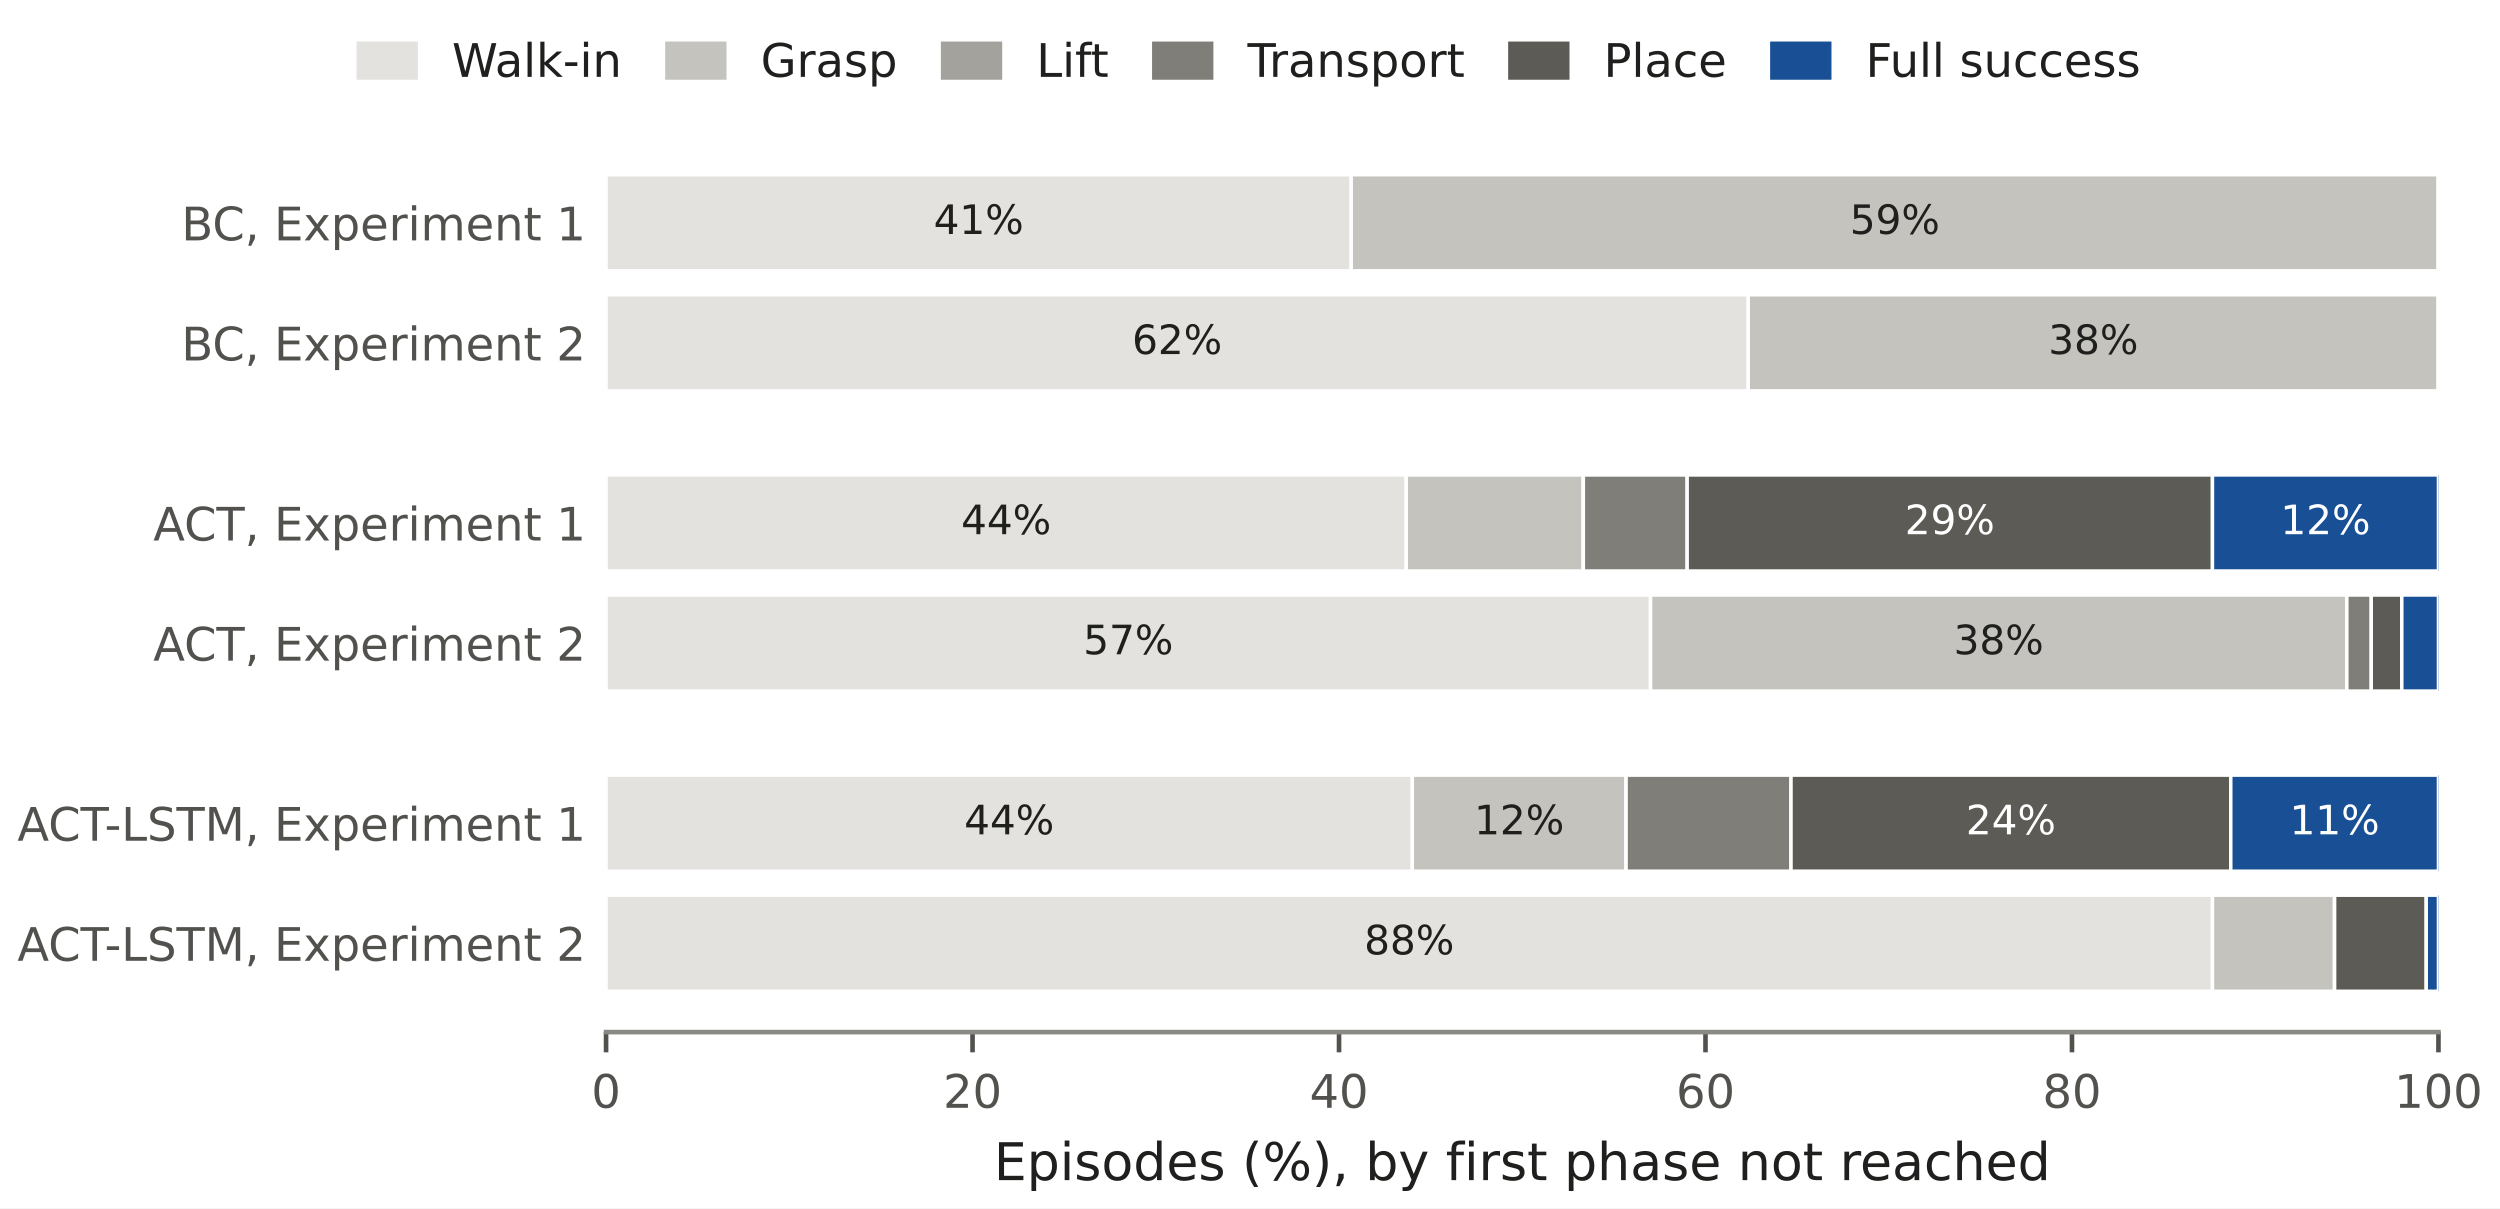
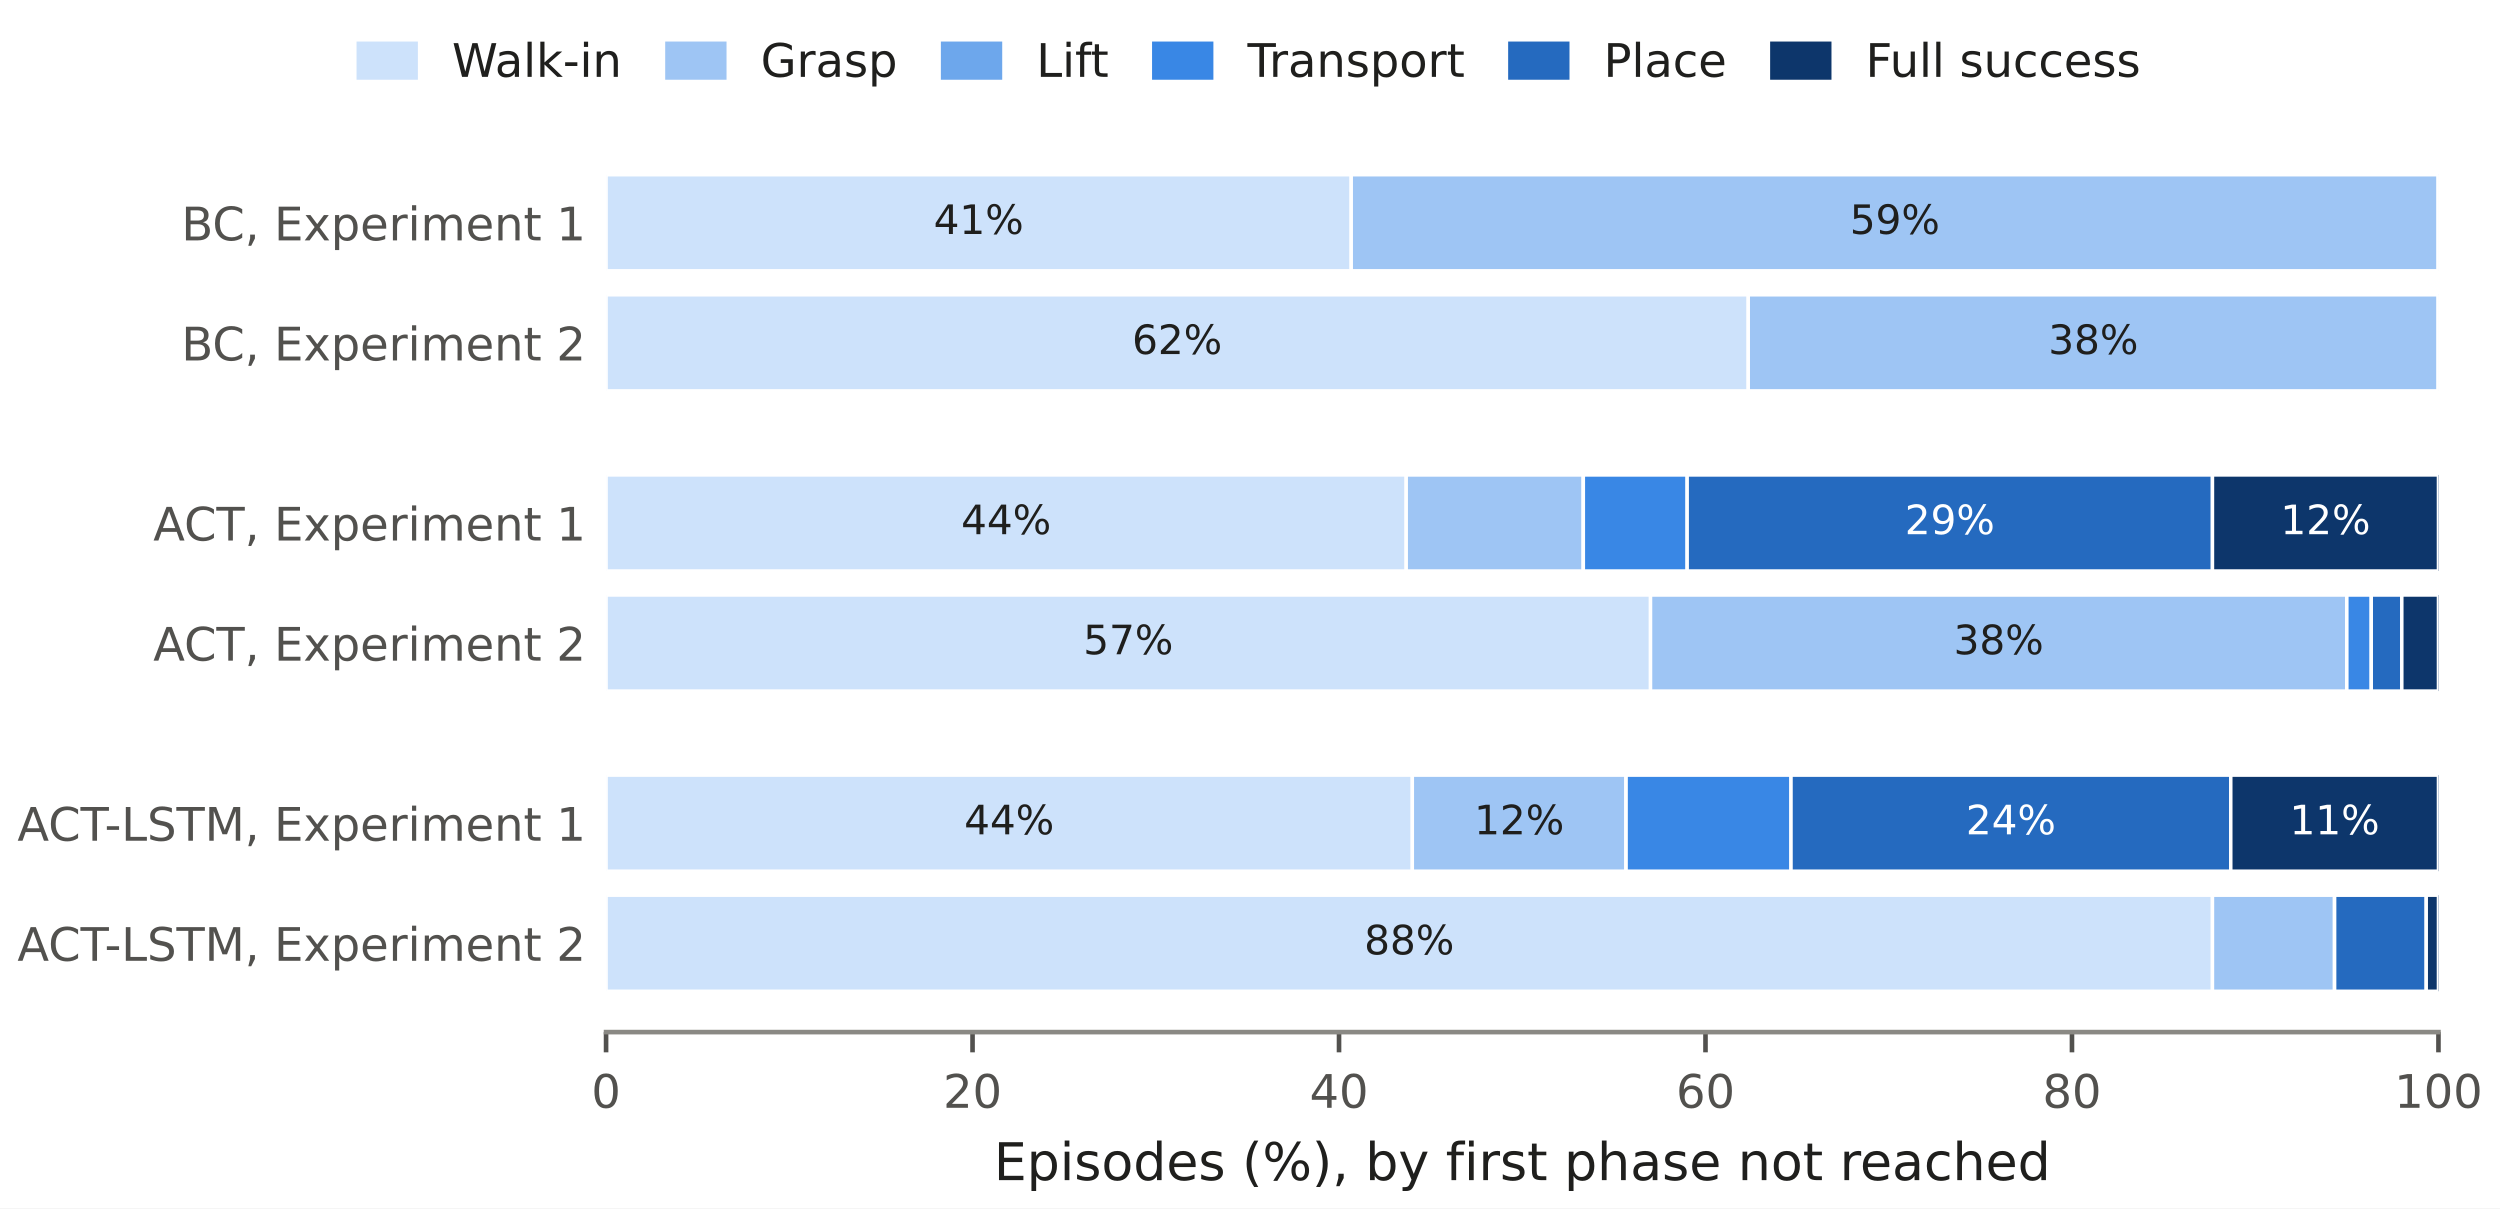
<svg xmlns="http://www.w3.org/2000/svg" xmlns:xlink="http://www.w3.org/1999/xlink" width="432pt" height="208.8pt" viewBox="0 0 432 208.8" version="1.1">
  <defs>
    <style type="text/css">*{stroke-linejoin: round; stroke-linecap: butt}</style>
  </defs>
  <g id="figure_1">
    <g id="patch_1">
      <path d="M 0 208.8  L 432 208.8  L 432 0  L 0 0  z " style="fill: #ffffff" />
    </g>
    <g id="axes_1">
      <g id="patch_2">
        <path d="M 104.728 178.347  L 421.365 178.347  L 421.365 23.143  L 104.728 23.143  z " style="fill: #ffffff" />
      </g>
      <g id="matplotlib.axis_1">
        <g id="xtick_1">
          <g id="line2d_1">
            <defs>
-               <path id="m3e24eaf300" d="M 0 0  L 0 3.5  " style="stroke: #52514e; stroke-width: 0.8" />
+               <path id="m4825a10381" d="M 0 0  L 0 3.5  " style="stroke: #52514e; stroke-width: 0.8" />
            </defs>
            <g>
-               <use xlink:href="#m3e24eaf300" x="104.728" y="178.347" style="fill: #52514e; stroke: #52514e; stroke-width: 0.8" />
+               <use xlink:href="#m4825a10381" x="104.728" y="178.347" style="fill: #52514e; stroke: #52514e; stroke-width: 0.8" />
            </g>
          </g>
          <g id="text_1">
            <text style="fill: #52514e; font: 8px 'DejaVu Sans'; text-anchor: middle" x="104.728" y="191.426" transform="rotate(-0 104.7277 191.4257)">0</text>
          </g>
        </g>
        <g id="xtick_2">
          <g id="line2d_2">
            <g>
-               <use xlink:href="#m3e24eaf300" x="168.055" y="178.347" style="fill: #52514e; stroke: #52514e; stroke-width: 0.8" />
+               <use xlink:href="#m4825a10381" x="168.055" y="178.347" style="fill: #52514e; stroke: #52514e; stroke-width: 0.8" />
            </g>
          </g>
          <g id="text_2">
            <text style="fill: #52514e; font: 8px 'DejaVu Sans'; text-anchor: middle" x="168.055" y="191.426" transform="rotate(-0 168.0551 191.4257)">20</text>
          </g>
        </g>
        <g id="xtick_3">
          <g id="line2d_3">
            <g>
-               <use xlink:href="#m3e24eaf300" x="231.383" y="178.347" style="fill: #52514e; stroke: #52514e; stroke-width: 0.8" />
+               <use xlink:href="#m4825a10381" x="231.383" y="178.347" style="fill: #52514e; stroke: #52514e; stroke-width: 0.8" />
            </g>
          </g>
          <g id="text_3">
            <text style="fill: #52514e; font: 8px 'DejaVu Sans'; text-anchor: middle" x="231.383" y="191.426" transform="rotate(-0 231.3825 191.4257)">40</text>
          </g>
        </g>
        <g id="xtick_4">
          <g id="line2d_4">
            <g>
-               <use xlink:href="#m3e24eaf300" x="294.71" y="178.347" style="fill: #52514e; stroke: #52514e; stroke-width: 0.8" />
+               <use xlink:href="#m4825a10381" x="294.71" y="178.347" style="fill: #52514e; stroke: #52514e; stroke-width: 0.8" />
            </g>
          </g>
          <g id="text_4">
            <text style="fill: #52514e; font: 8px 'DejaVu Sans'; text-anchor: middle" x="294.71" y="191.426" transform="rotate(-0 294.71 191.4257)">60</text>
          </g>
        </g>
        <g id="xtick_5">
          <g id="line2d_5">
            <g>
-               <use xlink:href="#m3e24eaf300" x="358.037" y="178.347" style="fill: #52514e; stroke: #52514e; stroke-width: 0.8" />
+               <use xlink:href="#m4825a10381" x="358.037" y="178.347" style="fill: #52514e; stroke: #52514e; stroke-width: 0.8" />
            </g>
          </g>
          <g id="text_5">
            <text style="fill: #52514e; font: 8px 'DejaVu Sans'; text-anchor: middle" x="358.037" y="191.426" transform="rotate(-0 358.0374 191.4257)">80</text>
          </g>
        </g>
        <g id="xtick_6">
          <g id="line2d_6">
            <g>
-               <use xlink:href="#m3e24eaf300" x="421.365" y="178.347" style="fill: #52514e; stroke: #52514e; stroke-width: 0.8" />
+               <use xlink:href="#m4825a10381" x="421.365" y="178.347" style="fill: #52514e; stroke: #52514e; stroke-width: 0.8" />
            </g>
          </g>
          <g id="text_6">
            <text style="fill: #52514e; font: 8px 'DejaVu Sans'; text-anchor: middle" x="421.365" y="191.426" transform="rotate(-0 421.3648 191.4257)">100</text>
          </g>
        </g>
        <g id="text_7">
          <text style="fill: #1f1f1d; font: 9px 'DejaVu Sans'; text-anchor: middle" x="263.046" y="203.928" transform="rotate(-0 263.0462 203.928)">Episodes (%), by first phase not reached</text>
        </g>
      </g>
      <g id="matplotlib.axis_2">
        <g id="ytick_1">
          <g id="line2d_7" />
          <g id="text_8">
            <text style="fill: #52514e; font: 8px 'DejaVu Sans'; text-anchor: end" x="101.228" y="41.537" transform="rotate(-0 101.2277 41.53697)">BC, Experiment 1</text>
          </g>
        </g>
        <g id="ytick_2">
          <g id="line2d_8" />
          <g id="text_9">
            <text style="fill: #52514e; font: 8px 'DejaVu Sans'; text-anchor: end" x="101.228" y="62.286" transform="rotate(-0 101.2277 62.28614)">BC, Experiment 2</text>
          </g>
        </g>
        <g id="ytick_3">
          <g id="line2d_9" />
          <g id="text_10">
            <text style="fill: #52514e; font: 8px 'DejaVu Sans'; text-anchor: end" x="101.228" y="93.41" transform="rotate(-0 101.2277 93.40988)">ACT, Experiment 1</text>
          </g>
        </g>
        <g id="ytick_4">
          <g id="line2d_10" />
          <g id="text_11">
            <text style="fill: #52514e; font: 8px 'DejaVu Sans'; text-anchor: end" x="101.228" y="114.159" transform="rotate(-0 101.2277 114.159)">ACT, Experiment 2</text>
          </g>
        </g>
        <g id="ytick_5">
          <g id="line2d_11" />
          <g id="text_12">
            <text style="fill: #52514e; font: 8px 'DejaVu Sans'; text-anchor: end" x="101.228" y="145.283" transform="rotate(-0 101.2277 145.2828)">ACT-LSTM, Experiment 1</text>
          </g>
        </g>
        <g id="ytick_6">
          <g id="line2d_12" />
          <g id="text_13">
            <text style="fill: #52514e; font: 8px 'DejaVu Sans'; text-anchor: end" x="101.228" y="166.032" transform="rotate(-0 101.2277 166.0319)">ACT-LSTM, Experiment 2</text>
          </g>
        </g>
      </g>
      <g id="patch_3">
-         <path d="M 104.728 46.797  L 233.493 46.797  L 233.493 30.198  L 104.728 30.198  z " clip-path="url(#p028e094104)" style="fill: #e3e2de; stroke: #ffffff; stroke-width: 0.6; stroke-linejoin: miter" />
+         <path d="M 104.728 46.797  L 233.493 46.797  L 233.493 30.198  L 104.728 30.198  z " clip-path="url(#pf90fe67e13)" style="fill: #cde2fb; stroke: #ffffff; stroke-width: 0.6; stroke-linejoin: miter" />
      </g>
      <g id="patch_4">
-         <path d="M 233.493 46.797  L 421.365 46.797  L 421.365 30.198  L 233.493 30.198  z " clip-path="url(#p028e094104)" style="fill: #c4c3be; stroke: #ffffff; stroke-width: 0.6; stroke-linejoin: miter" />
+         <path d="M 233.493 46.797  L 421.365 46.797  L 421.365 30.198  L 233.493 30.198  z " clip-path="url(#pf90fe67e13)" style="fill: #9ec5f4; stroke: #ffffff; stroke-width: 0.6; stroke-linejoin: miter" />
      </g>
      <g id="patch_5">
-         <path d="M 421.365 46.797  L 421.365 46.797  L 421.365 30.198  L 421.365 30.198  z " clip-path="url(#p028e094104)" style="fill: #a3a29c; stroke: #ffffff; stroke-width: 0.6; stroke-linejoin: miter" />
+         <path d="M 421.365 46.797  L 421.365 46.797  L 421.365 30.198  L 421.365 30.198  z " clip-path="url(#pf90fe67e13)" style="fill: #6da7ec; stroke: #ffffff; stroke-width: 0.6; stroke-linejoin: miter" />
      </g>
      <g id="patch_6">
-         <path d="M 421.365 46.797  L 421.365 46.797  L 421.365 30.198  L 421.365 30.198  z " clip-path="url(#p028e094104)" style="fill: #7f7e78; stroke: #ffffff; stroke-width: 0.6; stroke-linejoin: miter" />
+         <path d="M 421.365 46.797  L 421.365 46.797  L 421.365 30.198  L 421.365 30.198  z " clip-path="url(#pf90fe67e13)" style="fill: #3987e5; stroke: #ffffff; stroke-width: 0.6; stroke-linejoin: miter" />
      </g>
      <g id="patch_7">
-         <path d="M 421.365 46.797  L 421.365 46.797  L 421.365 30.198  L 421.365 30.198  z " clip-path="url(#p028e094104)" style="fill: #5c5b56; stroke: #ffffff; stroke-width: 0.6; stroke-linejoin: miter" />
+         <path d="M 421.365 46.797  L 421.365 46.797  L 421.365 30.198  L 421.365 30.198  z " clip-path="url(#pf90fe67e13)" style="fill: #256abf; stroke: #ffffff; stroke-width: 0.6; stroke-linejoin: miter" />
      </g>
      <g id="patch_8">
-         <path d="M 421.365 46.797  L 421.365 46.797  L 421.365 30.198  L 421.365 30.198  z " clip-path="url(#p028e094104)" style="fill: #184f95; stroke: #ffffff; stroke-width: 0.6; stroke-linejoin: miter" />
+         <path d="M 421.365 46.797  L 421.365 46.797  L 421.365 30.198  L 421.365 30.198  z " clip-path="url(#pf90fe67e13)" style="fill: #0d366b; stroke: #ffffff; stroke-width: 0.6; stroke-linejoin: miter" />
      </g>
      <g id="patch_9">
-         <path d="M 104.728 67.546  L 302.098 67.546  L 302.098 50.947  L 104.728 50.947  z " clip-path="url(#p028e094104)" style="fill: #e3e2de; stroke: #ffffff; stroke-width: 0.6; stroke-linejoin: miter" />
+         <path d="M 104.728 67.546  L 302.098 67.546  L 302.098 50.947  L 104.728 50.947  z " clip-path="url(#pf90fe67e13)" style="fill: #cde2fb; stroke: #ffffff; stroke-width: 0.6; stroke-linejoin: miter" />
      </g>
      <g id="patch_10">
-         <path d="M 302.098 67.546  L 421.365 67.546  L 421.365 50.947  L 302.098 50.947  z " clip-path="url(#p028e094104)" style="fill: #c4c3be; stroke: #ffffff; stroke-width: 0.6; stroke-linejoin: miter" />
+         <path d="M 302.098 67.546  L 421.365 67.546  L 421.365 50.947  L 302.098 50.947  z " clip-path="url(#pf90fe67e13)" style="fill: #9ec5f4; stroke: #ffffff; stroke-width: 0.6; stroke-linejoin: miter" />
      </g>
      <g id="patch_11">
-         <path d="M 421.365 67.546  L 421.365 67.546  L 421.365 50.947  L 421.365 50.947  z " clip-path="url(#p028e094104)" style="fill: #a3a29c; stroke: #ffffff; stroke-width: 0.6; stroke-linejoin: miter" />
+         <path d="M 421.365 67.546  L 421.365 67.546  L 421.365 50.947  L 421.365 50.947  z " clip-path="url(#pf90fe67e13)" style="fill: #6da7ec; stroke: #ffffff; stroke-width: 0.6; stroke-linejoin: miter" />
      </g>
      <g id="patch_12">
-         <path d="M 421.365 67.546  L 421.365 67.546  L 421.365 50.947  L 421.365 50.947  z " clip-path="url(#p028e094104)" style="fill: #7f7e78; stroke: #ffffff; stroke-width: 0.6; stroke-linejoin: miter" />
+         <path d="M 421.365 67.546  L 421.365 67.546  L 421.365 50.947  L 421.365 50.947  z " clip-path="url(#pf90fe67e13)" style="fill: #3987e5; stroke: #ffffff; stroke-width: 0.6; stroke-linejoin: miter" />
      </g>
      <g id="patch_13">
-         <path d="M 421.365 67.546  L 421.365 67.546  L 421.365 50.947  L 421.365 50.947  z " clip-path="url(#p028e094104)" style="fill: #5c5b56; stroke: #ffffff; stroke-width: 0.6; stroke-linejoin: miter" />
+         <path d="M 421.365 67.546  L 421.365 67.546  L 421.365 50.947  L 421.365 50.947  z " clip-path="url(#pf90fe67e13)" style="fill: #256abf; stroke: #ffffff; stroke-width: 0.6; stroke-linejoin: miter" />
      </g>
      <g id="patch_14">
-         <path d="M 421.365 67.546  L 421.365 67.546  L 421.365 50.947  L 421.365 50.947  z " clip-path="url(#p028e094104)" style="fill: #184f95; stroke: #ffffff; stroke-width: 0.6; stroke-linejoin: miter" />
+         <path d="M 421.365 67.546  L 421.365 67.546  L 421.365 50.947  L 421.365 50.947  z " clip-path="url(#pf90fe67e13)" style="fill: #0d366b; stroke: #ffffff; stroke-width: 0.6; stroke-linejoin: miter" />
      </g>
      <g id="patch_15">
-         <path d="M 104.728 98.67  L 242.993 98.67  L 242.993 82.071  L 104.728 82.071  z " clip-path="url(#p028e094104)" style="fill: #e3e2de; stroke: #ffffff; stroke-width: 0.6; stroke-linejoin: miter" />
+         <path d="M 104.728 98.67  L 242.993 98.67  L 242.993 82.071  L 104.728 82.071  z " clip-path="url(#pf90fe67e13)" style="fill: #cde2fb; stroke: #ffffff; stroke-width: 0.6; stroke-linejoin: miter" />
      </g>
      <g id="patch_16">
-         <path d="M 242.993 98.67  L 273.601 98.67  L 273.601 82.071  L 242.993 82.071  z " clip-path="url(#p028e094104)" style="fill: #c4c3be; stroke: #ffffff; stroke-width: 0.6; stroke-linejoin: miter" />
+         <path d="M 242.993 98.67  L 273.601 98.67  L 273.601 82.071  L 242.993 82.071  z " clip-path="url(#pf90fe67e13)" style="fill: #9ec5f4; stroke: #ffffff; stroke-width: 0.6; stroke-linejoin: miter" />
      </g>
      <g id="patch_17">
-         <path d="M 273.601 98.67  L 273.601 98.67  L 273.601 82.071  L 273.601 82.071  z " clip-path="url(#p028e094104)" style="fill: #a3a29c; stroke: #ffffff; stroke-width: 0.6; stroke-linejoin: miter" />
+         <path d="M 273.601 98.67  L 273.601 98.67  L 273.601 82.071  L 273.601 82.071  z " clip-path="url(#pf90fe67e13)" style="fill: #6da7ec; stroke: #ffffff; stroke-width: 0.6; stroke-linejoin: miter" />
      </g>
      <g id="patch_18">
-         <path d="M 273.601 98.67  L 291.544 98.67  L 291.544 82.071  L 273.601 82.071  z " clip-path="url(#p028e094104)" style="fill: #7f7e78; stroke: #ffffff; stroke-width: 0.6; stroke-linejoin: miter" />
+         <path d="M 273.601 98.67  L 291.544 98.67  L 291.544 82.071  L 273.601 82.071  z " clip-path="url(#pf90fe67e13)" style="fill: #3987e5; stroke: #ffffff; stroke-width: 0.6; stroke-linejoin: miter" />
      </g>
      <g id="patch_19">
-         <path d="M 291.544 98.67  L 382.313 98.67  L 382.313 82.071  L 291.544 82.071  z " clip-path="url(#p028e094104)" style="fill: #5c5b56; stroke: #ffffff; stroke-width: 0.6; stroke-linejoin: miter" />
+         <path d="M 291.544 98.67  L 382.313 98.67  L 382.313 82.071  L 291.544 82.071  z " clip-path="url(#pf90fe67e13)" style="fill: #256abf; stroke: #ffffff; stroke-width: 0.6; stroke-linejoin: miter" />
      </g>
      <g id="patch_20">
-         <path d="M 382.313 98.67  L 421.365 98.67  L 421.365 82.071  L 382.313 82.071  z " clip-path="url(#p028e094104)" style="fill: #184f95; stroke: #ffffff; stroke-width: 0.6; stroke-linejoin: miter" />
+         <path d="M 382.313 98.67  L 421.365 98.67  L 421.365 82.071  L 382.313 82.071  z " clip-path="url(#pf90fe67e13)" style="fill: #0d366b; stroke: #ffffff; stroke-width: 0.6; stroke-linejoin: miter" />
      </g>
      <g id="patch_21">
-         <path d="M 104.728 119.419  L 285.211 119.419  L 285.211 102.82  L 104.728 102.82  z " clip-path="url(#p028e094104)" style="fill: #e3e2de; stroke: #ffffff; stroke-width: 0.6; stroke-linejoin: miter" />
+         <path d="M 104.728 119.419  L 285.211 119.419  L 285.211 102.82  L 104.728 102.82  z " clip-path="url(#pf90fe67e13)" style="fill: #cde2fb; stroke: #ffffff; stroke-width: 0.6; stroke-linejoin: miter" />
      </g>
      <g id="patch_22">
-         <path d="M 285.211 119.419  L 405.533 119.419  L 405.533 102.82  L 285.211 102.82  z " clip-path="url(#p028e094104)" style="fill: #c4c3be; stroke: #ffffff; stroke-width: 0.6; stroke-linejoin: miter" />
+         <path d="M 285.211 119.419  L 405.533 119.419  L 405.533 102.82  L 285.211 102.82  z " clip-path="url(#pf90fe67e13)" style="fill: #9ec5f4; stroke: #ffffff; stroke-width: 0.6; stroke-linejoin: miter" />
      </g>
      <g id="patch_23">
-         <path d="M 405.533 119.419  L 405.533 119.419  L 405.533 102.82  L 405.533 102.82  z " clip-path="url(#p028e094104)" style="fill: #a3a29c; stroke: #ffffff; stroke-width: 0.6; stroke-linejoin: miter" />
+         <path d="M 405.533 119.419  L 405.533 119.419  L 405.533 102.82  L 405.533 102.82  z " clip-path="url(#pf90fe67e13)" style="fill: #6da7ec; stroke: #ffffff; stroke-width: 0.6; stroke-linejoin: miter" />
      </g>
      <g id="patch_24">
-         <path d="M 405.533 119.419  L 409.755 119.419  L 409.755 102.82  L 405.533 102.82  z " clip-path="url(#p028e094104)" style="fill: #7f7e78; stroke: #ffffff; stroke-width: 0.6; stroke-linejoin: miter" />
+         <path d="M 405.533 119.419  L 409.755 119.419  L 409.755 102.82  L 405.533 102.82  z " clip-path="url(#pf90fe67e13)" style="fill: #3987e5; stroke: #ffffff; stroke-width: 0.6; stroke-linejoin: miter" />
      </g>
      <g id="patch_25">
-         <path d="M 409.755 119.419  L 415.032 119.419  L 415.032 102.82  L 409.755 102.82  z " clip-path="url(#p028e094104)" style="fill: #5c5b56; stroke: #ffffff; stroke-width: 0.6; stroke-linejoin: miter" />
+         <path d="M 409.755 119.419  L 415.032 119.419  L 415.032 102.82  L 409.755 102.82  z " clip-path="url(#pf90fe67e13)" style="fill: #256abf; stroke: #ffffff; stroke-width: 0.6; stroke-linejoin: miter" />
      </g>
      <g id="patch_26">
-         <path d="M 415.032 119.419  L 421.365 119.419  L 421.365 102.82  L 415.032 102.82  z " clip-path="url(#p028e094104)" style="fill: #184f95; stroke: #ffffff; stroke-width: 0.6; stroke-linejoin: miter" />
+         <path d="M 415.032 119.419  L 421.365 119.419  L 421.365 102.82  L 415.032 102.82  z " clip-path="url(#pf90fe67e13)" style="fill: #0d366b; stroke: #ffffff; stroke-width: 0.6; stroke-linejoin: miter" />
      </g>
      <g id="patch_27">
-         <path d="M 104.728 150.543  L 244.048 150.543  L 244.048 133.944  L 104.728 133.944  z " clip-path="url(#p028e094104)" style="fill: #e3e2de; stroke: #ffffff; stroke-width: 0.6; stroke-linejoin: miter" />
+         <path d="M 104.728 150.543  L 244.048 150.543  L 244.048 133.944  L 104.728 133.944  z " clip-path="url(#pf90fe67e13)" style="fill: #cde2fb; stroke: #ffffff; stroke-width: 0.6; stroke-linejoin: miter" />
      </g>
      <g id="patch_28">
-         <path d="M 244.048 150.543  L 280.989 150.543  L 280.989 133.944  L 244.048 133.944  z " clip-path="url(#p028e094104)" style="fill: #c4c3be; stroke: #ffffff; stroke-width: 0.6; stroke-linejoin: miter" />
+         <path d="M 244.048 150.543  L 280.989 150.543  L 280.989 133.944  L 244.048 133.944  z " clip-path="url(#pf90fe67e13)" style="fill: #9ec5f4; stroke: #ffffff; stroke-width: 0.6; stroke-linejoin: miter" />
      </g>
      <g id="patch_29">
-         <path d="M 280.989 150.543  L 280.989 150.543  L 280.989 133.944  L 280.989 133.944  z " clip-path="url(#p028e094104)" style="fill: #a3a29c; stroke: #ffffff; stroke-width: 0.6; stroke-linejoin: miter" />
+         <path d="M 280.989 150.543  L 280.989 150.543  L 280.989 133.944  L 280.989 133.944  z " clip-path="url(#pf90fe67e13)" style="fill: #6da7ec; stroke: #ffffff; stroke-width: 0.6; stroke-linejoin: miter" />
      </g>
      <g id="patch_30">
-         <path d="M 280.989 150.543  L 309.486 150.543  L 309.486 133.944  L 280.989 133.944  z " clip-path="url(#p028e094104)" style="fill: #7f7e78; stroke: #ffffff; stroke-width: 0.6; stroke-linejoin: miter" />
+         <path d="M 280.989 150.543  L 309.486 150.543  L 309.486 133.944  L 280.989 133.944  z " clip-path="url(#pf90fe67e13)" style="fill: #3987e5; stroke: #ffffff; stroke-width: 0.6; stroke-linejoin: miter" />
      </g>
      <g id="patch_31">
-         <path d="M 309.486 150.543  L 385.479 150.543  L 385.479 133.944  L 309.486 133.944  z " clip-path="url(#p028e094104)" style="fill: #5c5b56; stroke: #ffffff; stroke-width: 0.6; stroke-linejoin: miter" />
+         <path d="M 309.486 150.543  L 385.479 150.543  L 385.479 133.944  L 309.486 133.944  z " clip-path="url(#pf90fe67e13)" style="fill: #256abf; stroke: #ffffff; stroke-width: 0.6; stroke-linejoin: miter" />
      </g>
      <g id="patch_32">
-         <path d="M 385.479 150.543  L 421.365 150.543  L 421.365 133.944  L 385.479 133.944  z " clip-path="url(#p028e094104)" style="fill: #184f95; stroke: #ffffff; stroke-width: 0.6; stroke-linejoin: miter" />
+         <path d="M 385.479 150.543  L 421.365 150.543  L 421.365 133.944  L 385.479 133.944  z " clip-path="url(#pf90fe67e13)" style="fill: #0d366b; stroke: #ffffff; stroke-width: 0.6; stroke-linejoin: miter" />
      </g>
      <g id="patch_33">
-         <path d="M 104.728 171.292  L 382.313 171.292  L 382.313 154.693  L 104.728 154.693  z " clip-path="url(#p028e094104)" style="fill: #e3e2de; stroke: #ffffff; stroke-width: 0.6; stroke-linejoin: miter" />
+         <path d="M 104.728 171.292  L 382.313 171.292  L 382.313 154.693  L 104.728 154.693  z " clip-path="url(#pf90fe67e13)" style="fill: #cde2fb; stroke: #ffffff; stroke-width: 0.6; stroke-linejoin: miter" />
      </g>
      <g id="patch_34">
-         <path d="M 382.313 171.292  L 403.422 171.292  L 403.422 154.693  L 382.313 154.693  z " clip-path="url(#p028e094104)" style="fill: #c4c3be; stroke: #ffffff; stroke-width: 0.6; stroke-linejoin: miter" />
+         <path d="M 382.313 171.292  L 403.422 171.292  L 403.422 154.693  L 382.313 154.693  z " clip-path="url(#pf90fe67e13)" style="fill: #9ec5f4; stroke: #ffffff; stroke-width: 0.6; stroke-linejoin: miter" />
      </g>
      <g id="patch_35">
-         <path d="M 403.422 171.292  L 403.422 171.292  L 403.422 154.693  L 403.422 154.693  z " clip-path="url(#p028e094104)" style="fill: #a3a29c; stroke: #ffffff; stroke-width: 0.6; stroke-linejoin: miter" />
+         <path d="M 403.422 171.292  L 403.422 171.292  L 403.422 154.693  L 403.422 154.693  z " clip-path="url(#pf90fe67e13)" style="fill: #6da7ec; stroke: #ffffff; stroke-width: 0.6; stroke-linejoin: miter" />
      </g>
      <g id="patch_36">
-         <path d="M 403.422 171.292  L 403.422 171.292  L 403.422 154.693  L 403.422 154.693  z " clip-path="url(#p028e094104)" style="fill: #7f7e78; stroke: #ffffff; stroke-width: 0.6; stroke-linejoin: miter" />
+         <path d="M 403.422 171.292  L 403.422 171.292  L 403.422 154.693  L 403.422 154.693  z " clip-path="url(#pf90fe67e13)" style="fill: #3987e5; stroke: #ffffff; stroke-width: 0.6; stroke-linejoin: miter" />
      </g>
      <g id="patch_37">
-         <path d="M 403.422 171.292  L 419.254 171.292  L 419.254 154.693  L 403.422 154.693  z " clip-path="url(#p028e094104)" style="fill: #5c5b56; stroke: #ffffff; stroke-width: 0.6; stroke-linejoin: miter" />
+         <path d="M 403.422 171.292  L 419.254 171.292  L 419.254 154.693  L 403.422 154.693  z " clip-path="url(#pf90fe67e13)" style="fill: #256abf; stroke: #ffffff; stroke-width: 0.6; stroke-linejoin: miter" />
      </g>
      <g id="patch_38">
-         <path d="M 419.254 171.292  L 421.365 171.292  L 421.365 154.693  L 419.254 154.693  z " clip-path="url(#p028e094104)" style="fill: #184f95; stroke: #ffffff; stroke-width: 0.6; stroke-linejoin: miter" />
+         <path d="M 419.254 171.292  L 421.365 171.292  L 421.365 154.693  L 419.254 154.693  z " clip-path="url(#pf90fe67e13)" style="fill: #0d366b; stroke: #ffffff; stroke-width: 0.6; stroke-linejoin: miter" />
      </g>
      <g id="patch_39">
        <path d="M 104.728 178.347  L 421.365 178.347  " style="fill: none; stroke: #8a8984; stroke-width: 0.8; stroke-linejoin: miter; stroke-linecap: square" />
      </g>
      <g id="text_14">
        <text style="fill: #1f1f1d; font: 7px 'DejaVu Sans'; text-anchor: middle" x="169.111" y="40.429" transform="rotate(-0 169.1106 40.42916)">41%</text>
      </g>
      <g id="text_15">
        <text style="fill: #1f1f1d; font: 7px 'DejaVu Sans'; text-anchor: middle" x="327.429" y="40.429" transform="rotate(-0 327.4291 40.42916)">59%</text>
      </g>
      <g id="text_16">
        <text style="fill: #1f1f1d; font: 7px 'DejaVu Sans'; text-anchor: middle" x="203.413" y="61.178" transform="rotate(-0 203.4129 61.17832)">62%</text>
      </g>
      <g id="text_17">
        <text style="fill: #1f1f1d; font: 7px 'DejaVu Sans'; text-anchor: middle" x="361.731" y="61.178" transform="rotate(-0 361.7315 61.17832)">38%</text>
      </g>
      <g id="text_18">
        <text style="fill: #1f1f1d; font: 7px 'DejaVu Sans'; text-anchor: middle" x="173.86" y="92.302" transform="rotate(-0 173.8602 92.30207)">44%</text>
      </g>
      <g id="text_19">
        <text style="fill: #ffffff; font: 7px 'DejaVu Sans'; text-anchor: middle" x="336.928" y="92.302" transform="rotate(-0 336.9282 92.30207)">29%</text>
      </g>
      <g id="text_20">
        <text style="fill: #ffffff; font: 7px 'DejaVu Sans'; text-anchor: middle" x="401.839" y="92.302" transform="rotate(-0 401.8388 92.30207)">12%</text>
      </g>
      <g id="text_21">
        <text style="fill: #1f1f1d; font: 7px 'DejaVu Sans'; text-anchor: middle" x="194.969" y="113.051" transform="rotate(-0 194.9693 113.0512)">57%</text>
      </g>
      <g id="text_22">
        <text style="fill: #1f1f1d; font: 7px 'DejaVu Sans'; text-anchor: middle" x="345.372" y="113.051" transform="rotate(-0 345.3719 113.0512)">38%</text>
      </g>
      <g id="text_23">
        <text style="fill: #1f1f1d; font: 7px 'DejaVu Sans'; text-anchor: middle" x="174.388" y="144.175" transform="rotate(-0 174.3879 144.175)">44%</text>
      </g>
      <g id="text_24">
        <text style="fill: #1f1f1d; font: 7px 'DejaVu Sans'; text-anchor: middle" x="262.519" y="144.175" transform="rotate(-0 262.5185 144.175)">12%</text>
      </g>
      <g id="text_25">
        <text style="fill: #ffffff; font: 7px 'DejaVu Sans'; text-anchor: middle" x="347.483" y="144.175" transform="rotate(-0 347.4828 144.175)">24%</text>
      </g>
      <g id="text_26">
        <text style="fill: #ffffff; font: 7px 'DejaVu Sans'; text-anchor: middle" x="403.422" y="144.175" transform="rotate(-0 403.422 144.175)">11%</text>
      </g>
      <g id="text_27">
        <text style="fill: #1f1f1d; font: 7px 'DejaVu Sans'; text-anchor: middle" x="243.52" y="164.924" transform="rotate(-0 243.5203 164.9241)">88%</text>
      </g>
    </g>
    <g id="legend_1">
      <g id="patch_40">
-         <path d="M 62.11 13.279  L 71.71 13.279  L 71.71 7.679  L 62.11 7.679  z " style="fill: #e3e2de; stroke: #e3e2de; stroke-linejoin: miter" />
+         <path d="M 62.11 13.279  L 71.71 13.279  L 71.71 7.679  L 62.11 7.679  z " style="fill: #cde2fb; stroke: #cde2fb; stroke-linejoin: miter" />
      </g>
      <g id="text_28">
        <text style="fill: #1f1f1d; font: 8px 'DejaVu Sans'; text-anchor: start" x="78.11" y="13.279" transform="rotate(-0 78.11 13.27875)">Walk-in</text>
      </g>
      <g id="patch_41">
-         <path d="M 115.446 13.279  L 125.046 13.279  L 125.046 7.679  L 115.446 7.679  z " style="fill: #c4c3be; stroke: #c4c3be; stroke-linejoin: miter" />
+         <path d="M 115.446 13.279  L 125.046 13.279  L 125.046 7.679  L 115.446 7.679  z " style="fill: #9ec5f4; stroke: #9ec5f4; stroke-linejoin: miter" />
      </g>
      <g id="text_29">
        <text style="fill: #1f1f1d; font: 8px 'DejaVu Sans'; text-anchor: start" x="131.446" y="13.279" transform="rotate(-0 131.4462 13.27875)">Grasp</text>
      </g>
      <g id="patch_42">
-         <path d="M 163.083 13.279  L 172.683 13.279  L 172.683 7.679  L 163.083 7.679  z " style="fill: #a3a29c; stroke: #a3a29c; stroke-linejoin: miter" />
+         <path d="M 163.083 13.279  L 172.683 13.279  L 172.683 7.679  L 163.083 7.679  z " style="fill: #6da7ec; stroke: #6da7ec; stroke-linejoin: miter" />
      </g>
      <g id="text_30">
        <text style="fill: #1f1f1d; font: 8px 'DejaVu Sans'; text-anchor: start" x="179.083" y="13.279" transform="rotate(-0 179.0825 13.27875)">Lift</text>
      </g>
      <g id="patch_43">
-         <path d="M 199.575 13.279  L 209.175 13.279  L 209.175 7.679  L 199.575 7.679  z " style="fill: #7f7e78; stroke: #7f7e78; stroke-linejoin: miter" />
+         <path d="M 199.575 13.279  L 209.175 13.279  L 209.175 7.679  L 199.575 7.679  z " style="fill: #3987e5; stroke: #3987e5; stroke-linejoin: miter" />
      </g>
      <g id="text_31">
        <text style="fill: #1f1f1d; font: 8px 'DejaVu Sans'; text-anchor: start" x="215.575" y="13.279" transform="rotate(-0 215.575 13.27875)">Transport</text>
      </g>
      <g id="patch_44">
-         <path d="M 261.109 13.279  L 270.709 13.279  L 270.709 7.679  L 261.109 7.679  z " style="fill: #5c5b56; stroke: #5c5b56; stroke-linejoin: miter" />
+         <path d="M 261.109 13.279  L 270.709 13.279  L 270.709 7.679  L 261.109 7.679  z " style="fill: #256abf; stroke: #256abf; stroke-linejoin: miter" />
      </g>
      <g id="text_32">
        <text style="fill: #1f1f1d; font: 8px 'DejaVu Sans'; text-anchor: start" x="277.109" y="13.279" transform="rotate(-0 277.1087 13.27875)">Place</text>
      </g>
      <g id="patch_45">
-         <path d="M 306.379 13.279  L 315.979 13.279  L 315.979 7.679  L 306.379 7.679  z " style="fill: #184f95; stroke: #184f95; stroke-linejoin: miter" />
+         <path d="M 306.379 13.279  L 315.979 13.279  L 315.979 7.679  L 306.379 7.679  z " style="fill: #0d366b; stroke: #0d366b; stroke-linejoin: miter" />
      </g>
      <g id="text_33">
        <text style="fill: #1f1f1d; font: 8px 'DejaVu Sans'; text-anchor: start" x="322.379" y="13.279" transform="rotate(-0 322.3788 13.27875)">Full success</text>
      </g>
    </g>
  </g>
  <defs>
-     <clipPath id="p028e094104">
+     <clipPath id="pf90fe67e13">
      <rect x="104.728" y="23.143" width="316.637" height="155.204" />
    </clipPath>
  </defs>
</svg>
